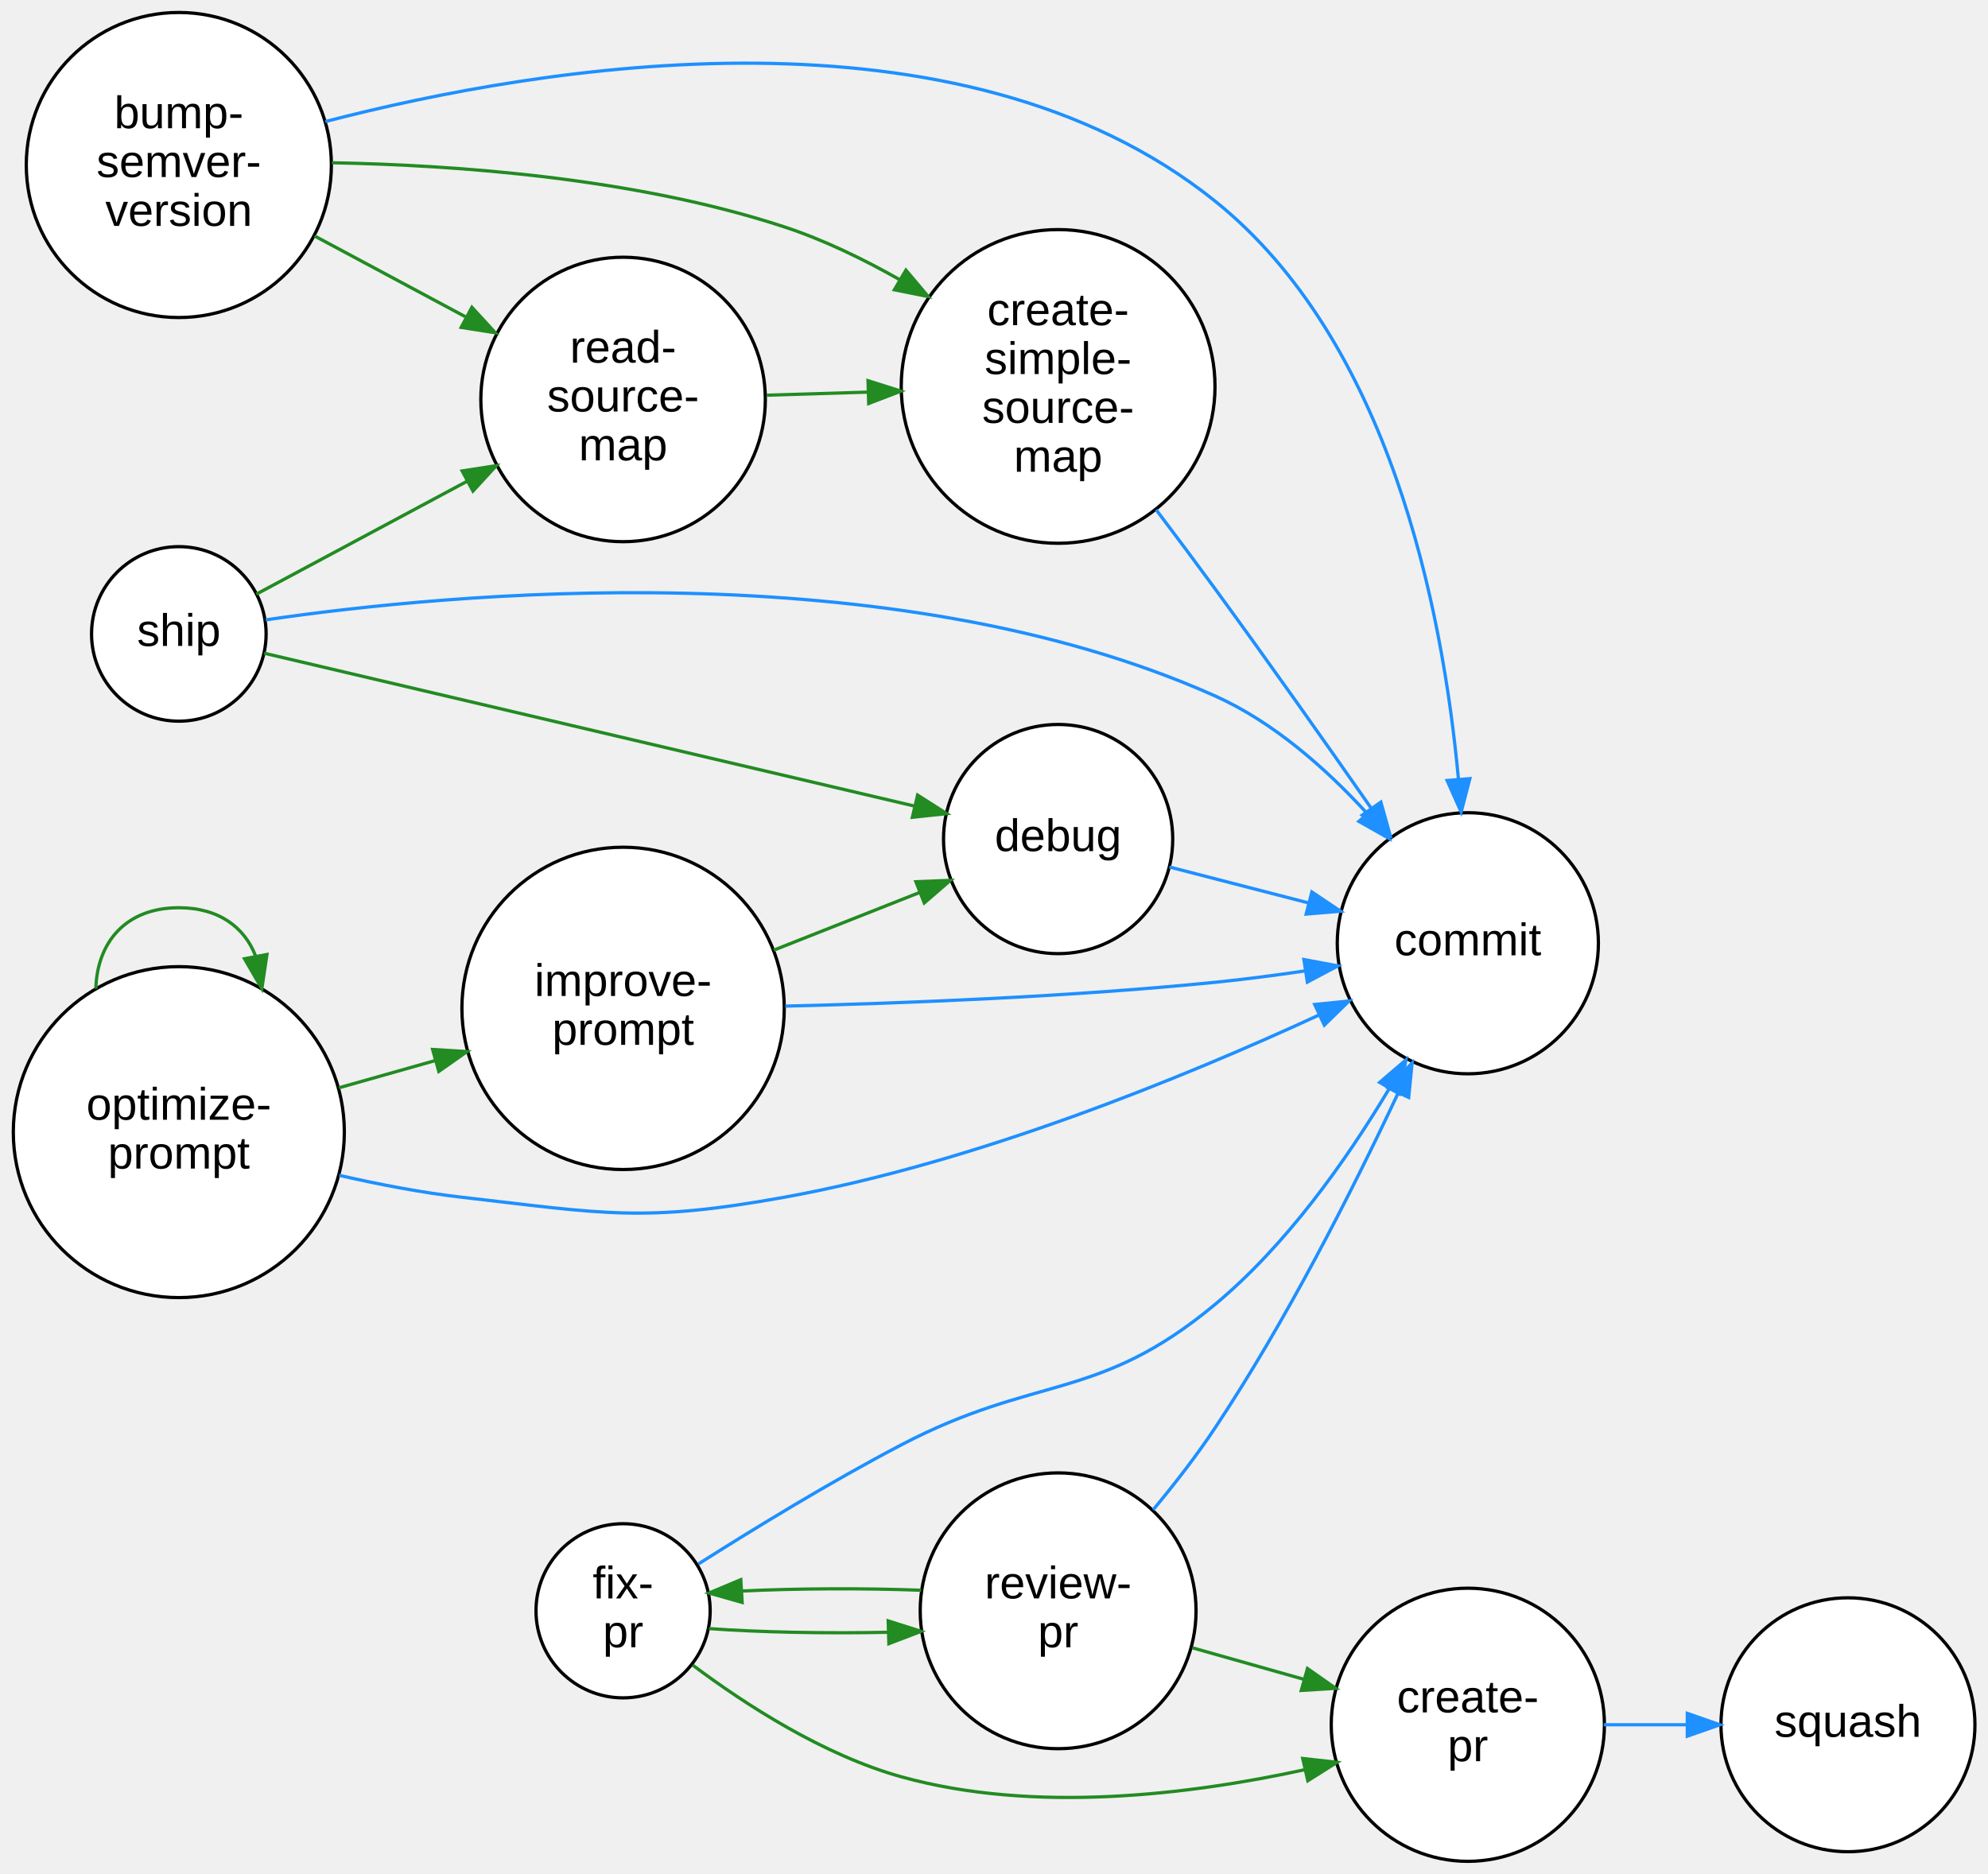
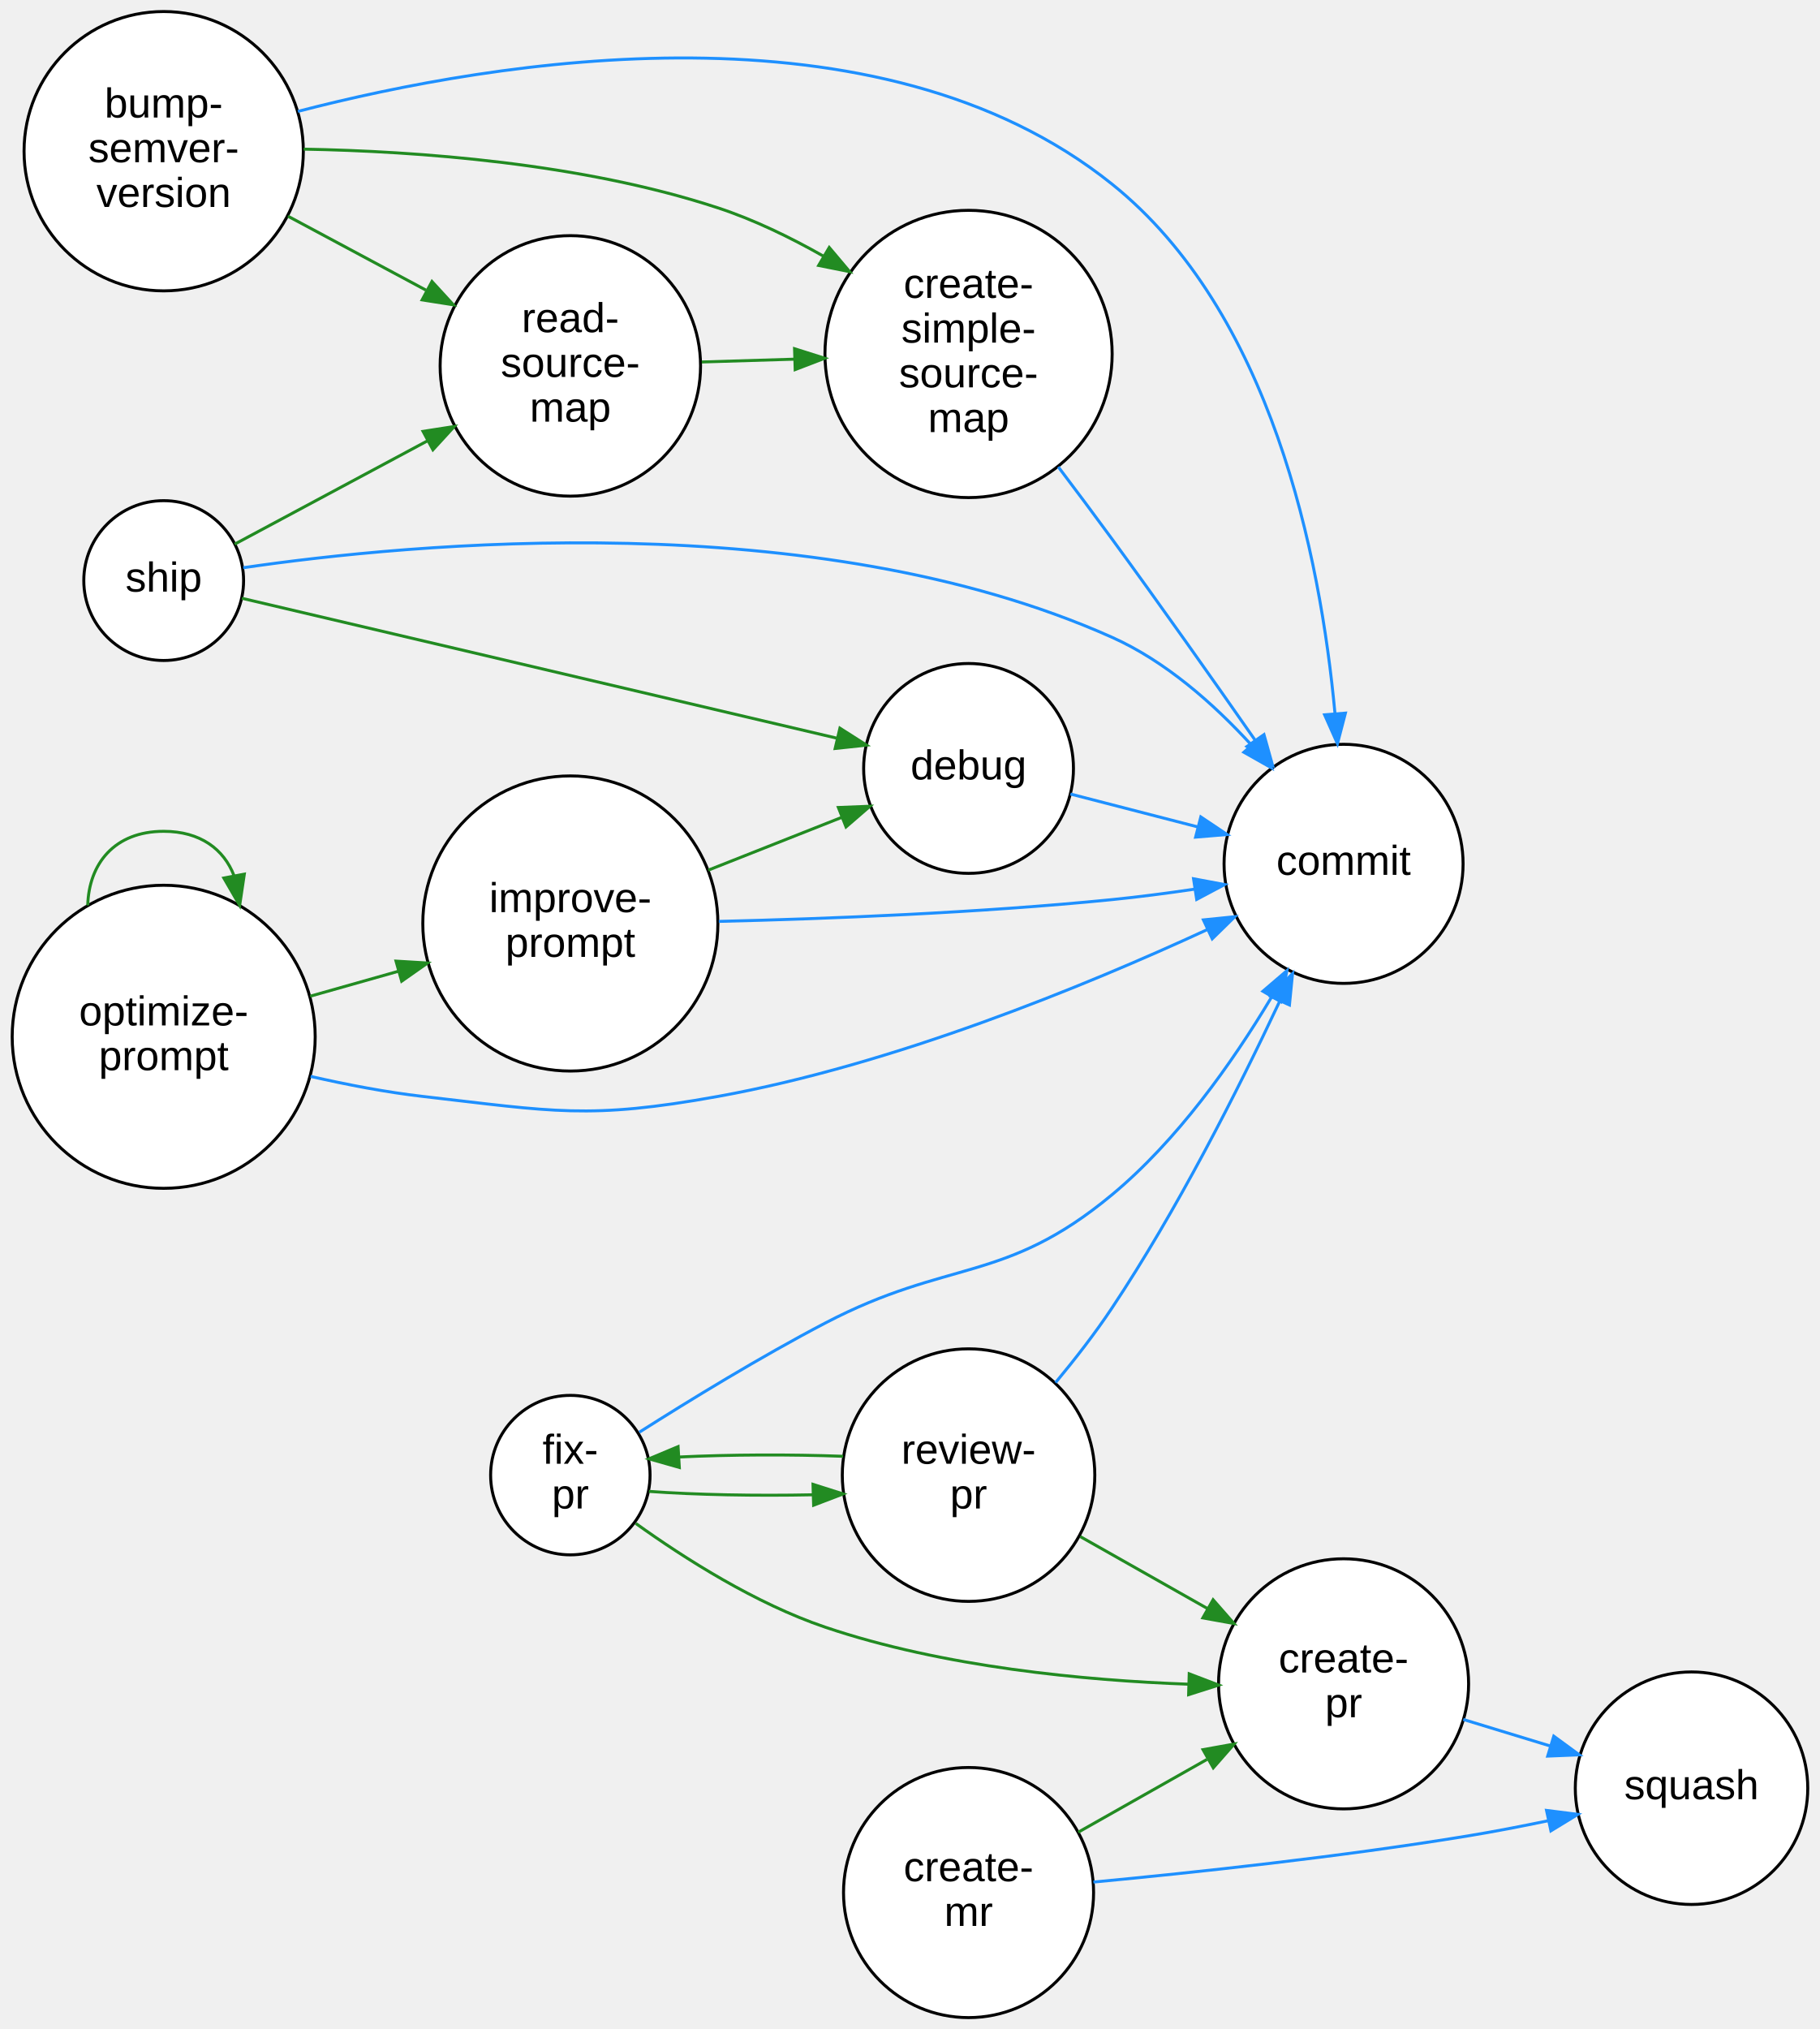
- <svg xmlns="http://www.w3.org/2000/svg" width="610pt" height="575pt" viewBox="0.00 0.00 610.42 575.39">
-   <g id="graph0" class="graph" transform="scale(1 1) rotate(0) translate(4 571.39)">
+ <svg xmlns="http://www.w3.org/2000/svg" width="610pt" height="680pt" viewBox="0.00 0.00 610.42 680.39">
+   <g id="graph0" class="graph" transform="scale(1 1) rotate(0) translate(4 676.39)">
    <g id="node1" class="node">
-       <ellipse fill="white" stroke="black" cx="50.91" cy="-520.72" rx="46.84" ry="46.84" />
-       <text text-anchor="middle" x="50.91" y="-532.02" font-family="Arial" font-size="14.00">bump-</text>
-       <text text-anchor="middle" x="50.91" y="-517.02" font-family="Arial" font-size="14.00">semver-</text>
-       <text text-anchor="middle" x="50.91" y="-502.02" font-family="Arial" font-size="14.00">version</text>
+       <ellipse fill="white" stroke="black" cx="50.91" cy="-625.72" rx="46.84" ry="46.84" />
+       <text text-anchor="middle" x="50.91" y="-637.02" font-family="Arial" font-size="14.00">bump-</text>
+       <text text-anchor="middle" x="50.91" y="-622.02" font-family="Arial" font-size="14.00">semver-</text>
+       <text text-anchor="middle" x="50.91" y="-607.02" font-family="Arial" font-size="14.00">version</text>
    </g>
    <g id="node2" class="node">
-       <ellipse fill="white" stroke="black" cx="446.7" cy="-281.72" rx="40.09" ry="40.09" />
-       <text text-anchor="middle" x="446.7" y="-278.02" font-family="Arial" font-size="14.00">commit</text>
+       <ellipse fill="white" stroke="black" cx="446.7" cy="-386.72" rx="40.09" ry="40.09" />
+       <text text-anchor="middle" x="446.7" y="-383.02" font-family="Arial" font-size="14.00">commit</text>
    </g>
    <g id="edge1" class="edge">
-       <path fill="none" stroke="#1e90ff" d="M95.92,-534.07C162.81,-551.42 290.56,-572.6 368.98,-509.72 422.44,-466.86 438.89,-385.29 443.81,-332.23" />
-       <polygon fill="#1e90ff" stroke="#1e90ff" points="447.32,-332.27 444.65,-322.02 440.34,-331.7 447.32,-332.27" />
+       <path fill="none" stroke="#1e90ff" d="M95.92,-639.07C162.81,-656.42 290.56,-677.6 368.98,-614.72 422.44,-571.86 438.89,-490.29 443.81,-437.23" />
+       <polygon fill="#1e90ff" stroke="#1e90ff" points="447.32,-437.27 444.65,-427.02 440.34,-436.7 447.32,-437.27" />
+     </g>
+     <g id="node5" class="node">
+       <ellipse fill="white" stroke="black" cx="320.9" cy="-557.72" rx="48.17" ry="48.17" />
+       <text text-anchor="middle" x="320.9" y="-576.52" font-family="Arial" font-size="14.00">create-</text>
+       <text text-anchor="middle" x="320.9" y="-561.52" font-family="Arial" font-size="14.00">simple-</text>
+       <text text-anchor="middle" x="320.9" y="-546.52" font-family="Arial" font-size="14.00">source-</text>
+       <text text-anchor="middle" x="320.9" y="-531.52" font-family="Arial" font-size="14.00">map</text>
+     </g>
+     <g id="edge2" class="edge">
+       <path fill="none" stroke="#228b22" d="M97.88,-626.41C136,-625.71 191.14,-621.74 236.82,-606.72 248.87,-602.76 261.06,-596.85 272.26,-590.5" />
+       <polygon fill="#228b22" stroke="#228b22" points="274.17,-593.43 281,-585.33 270.61,-587.4 274.17,-593.43" />
+     </g>
+     <g id="node10" class="node">
+       <ellipse fill="white" stroke="black" cx="187.32" cy="-553.72" rx="43.68" ry="43.68" />
+       <text text-anchor="middle" x="187.32" y="-565.02" font-family="Arial" font-size="14.00">read-</text>
+       <text text-anchor="middle" x="187.32" y="-550.02" font-family="Arial" font-size="14.00">source-</text>
+       <text text-anchor="middle" x="187.32" y="-535.02" font-family="Arial" font-size="14.00">map</text>
+     </g>
+     <g id="edge3" class="edge">
+       <path fill="none" stroke="#228b22" d="M92.6,-603.92C107.19,-596.11 123.77,-587.23 138.88,-579.13" />
+       <polygon fill="#228b22" stroke="#228b22" points="140.9,-582.02 148.07,-574.21 137.6,-575.85 140.9,-582.02" />
+     </g>
+     <g id="node3" class="node">
+       <ellipse fill="white" stroke="black" cx="320.9" cy="-41.72" rx="41.94" ry="41.94" />
+       <text text-anchor="middle" x="320.9" y="-45.52" font-family="Arial" font-size="14.00">create-</text>
+       <text text-anchor="middle" x="320.9" y="-30.52" font-family="Arial" font-size="14.00">mr</text>
    </g>
    <g id="node4" class="node">
-       <ellipse fill="white" stroke="black" cx="320.9" cy="-452.72" rx="48.17" ry="48.17" />
-       <text text-anchor="middle" x="320.9" y="-471.52" font-family="Arial" font-size="14.00">create-</text>
-       <text text-anchor="middle" x="320.9" y="-456.52" font-family="Arial" font-size="14.00">simple-</text>
-       <text text-anchor="middle" x="320.9" y="-441.52" font-family="Arial" font-size="14.00">source-</text>
-       <text text-anchor="middle" x="320.9" y="-426.52" font-family="Arial" font-size="14.00">map</text>
+       <ellipse fill="white" stroke="black" cx="446.7" cy="-111.72" rx="41.94" ry="41.94" />
+       <text text-anchor="middle" x="446.7" y="-115.52" font-family="Arial" font-size="14.00">create-</text>
+       <text text-anchor="middle" x="446.7" y="-100.52" font-family="Arial" font-size="14.00">pr</text>
    </g>
-     <g id="edge2" class="edge">
-       <path fill="none" stroke="#228b22" d="M97.88,-521.41C136,-520.71 191.14,-516.74 236.82,-501.72 248.87,-497.76 261.06,-491.85 272.26,-485.5" />
-       <polygon fill="#228b22" stroke="#228b22" points="274.17,-488.43 281,-480.33 270.61,-482.4 274.17,-488.43" />
+     <g id="edge4" class="edge">
+       <path fill="none" stroke="#228b22" d="M357.71,-61.97C371.18,-69.58 386.68,-78.34 400.87,-86.37" />
+       <polygon fill="#228b22" stroke="#228b22" points="399.55,-89.64 409.98,-91.52 402.99,-83.55 399.55,-89.64" />
+     </g>
+     <g id="node13" class="node">
+       <ellipse fill="white" stroke="black" cx="563.42" cy="-76.72" rx="38.99" ry="38.99" />
+       <text text-anchor="middle" x="563.42" y="-73.02" font-family="Arial" font-size="14.00">squash</text>
+     </g>
+     <g id="edge5" class="edge">
+       <path fill="none" stroke="#1e90ff" d="M362.78,-45.24C396.58,-48.43 445.79,-53.7 488.42,-60.72 497.19,-62.16 506.48,-63.96 515.41,-65.82" />
+       <polygon fill="#1e90ff" stroke="#1e90ff" points="514.78,-69.27 525.29,-67.94 516.25,-62.42 514.78,-69.27" />
+     </g>
+     <g id="edge6" class="edge">
+       <path fill="none" stroke="#1e90ff" d="M486.86,-99.77C496.21,-96.92 506.27,-93.85 515.91,-90.91" />
+       <polygon fill="#1e90ff" stroke="#1e90ff" points="517.21,-94.17 525.76,-87.91 515.17,-87.48 517.21,-94.17" />
+     </g>
+     <g id="edge7" class="edge">
+       <path fill="none" stroke="#1e90ff" d="M351,-519.85C357,-511.92 363.24,-503.57 368.98,-495.72 385.12,-473.65 402.7,-448.74 416.95,-428.31" />
+       <polygon fill="#1e90ff" stroke="#1e90ff" points="420,-430.06 422.85,-419.85 414.26,-426.06 420,-430.06" />
+     </g>
+     <g id="node6" class="node">
+       <ellipse fill="white" stroke="black" cx="320.9" cy="-418.72" rx="35.19" ry="35.19" />
+       <text text-anchor="middle" x="320.9" y="-415.02" font-family="Arial" font-size="14.00">debug</text>
+     </g>
+     <g id="edge8" class="edge">
+       <path fill="none" stroke="#1e90ff" d="M355.08,-410.14C368.23,-406.74 383.61,-402.77 397.92,-399.07" />
+       <polygon fill="#1e90ff" stroke="#1e90ff" points="398.81,-402.46 407.62,-396.56 397.06,-395.68 398.81,-402.46" />
+     </g>
+     <g id="node7" class="node">
+       <ellipse fill="white" stroke="black" cx="187.32" cy="-181.72" rx="26.74" ry="26.74" />
+       <text text-anchor="middle" x="187.32" y="-185.52" font-family="Arial" font-size="14.00">fix-</text>
+       <text text-anchor="middle" x="187.32" y="-170.52" font-family="Arial" font-size="14.00">pr</text>
+     </g>
+     <g id="edge9" class="edge">
+       <path fill="none" stroke="#1e90ff" d="M210.48,-196.12C227.28,-206.78 251.1,-221.37 272.82,-232.72 314.31,-254.41 332.97,-245.8 368.98,-275.72 390.84,-293.88 409.21,-319.74 422.49,-341.94" />
+       <polygon fill="#1e90ff" stroke="#1e90ff" points="419.63,-343.99 427.68,-350.88 425.68,-340.47 419.63,-343.99" />
+     </g>
+     <g id="edge10" class="edge">
+       <path fill="none" stroke="#228b22" d="M209.27,-165.52C225.63,-153.78 249.45,-138.63 272.82,-130.72 312.39,-117.33 359.68,-112.86 394.79,-111.59" />
+       <polygon fill="#228b22" stroke="#228b22" points="394.92,-115.08 404.81,-111.3 394.72,-108.09 394.92,-115.08" />
+     </g>
+     <g id="node11" class="node">
+       <ellipse fill="white" stroke="black" cx="320.9" cy="-181.72" rx="42.35" ry="42.35" />
+       <text text-anchor="middle" x="320.9" y="-185.52" font-family="Arial" font-size="14.00">review-</text>
+       <text text-anchor="middle" x="320.9" y="-170.52" font-family="Arial" font-size="14.00">pr</text>
+     </g>
+     <g id="edge11" class="edge">
+       <path fill="none" stroke="#228b22" d="M213.69,-176.26C229.25,-175.11 249.75,-174.73 268.57,-175.12" />
+       <polygon fill="#228b22" stroke="#228b22" points="268.72,-178.62 278.82,-175.41 268.93,-171.63 268.72,-178.62" />
+     </g>
+     <g id="node8" class="node">
+       <ellipse fill="white" stroke="black" cx="187.32" cy="-366.72" rx="49.49" ry="49.49" />
+       <text text-anchor="middle" x="187.32" y="-370.52" font-family="Arial" font-size="14.00">improve-</text>
+       <text text-anchor="middle" x="187.32" y="-355.52" font-family="Arial" font-size="14.00">prompt</text>
+     </g>
+     <g id="edge12" class="edge">
+       <path fill="none" stroke="#1e90ff" d="M237.12,-367.42C273.53,-368.29 324.47,-370.27 368.98,-374.72 377.95,-375.62 387.47,-376.86 396.63,-378.22" />
+       <polygon fill="#1e90ff" stroke="#1e90ff" points="396.37,-381.72 406.78,-379.77 397.43,-374.8 396.37,-381.72" />
+     </g>
+     <g id="edge13" class="edge">
+       <path fill="none" stroke="#228b22" d="M233.6,-384.61C248.1,-390.34 264.07,-396.66 278.29,-402.28" />
+       <polygon fill="#228b22" stroke="#228b22" points="277.23,-405.62 287.82,-406.04 279.8,-399.11 277.23,-405.62" />
    </g>
    <g id="node9" class="node">
-       <ellipse fill="white" stroke="black" cx="187.32" cy="-448.72" rx="43.68" ry="43.68" />
-       <text text-anchor="middle" x="187.32" y="-460.02" font-family="Arial" font-size="14.00">read-</text>
-       <text text-anchor="middle" x="187.32" y="-445.02" font-family="Arial" font-size="14.00">source-</text>
-       <text text-anchor="middle" x="187.32" y="-430.02" font-family="Arial" font-size="14.00">map</text>
+       <ellipse fill="white" stroke="black" cx="50.91" cy="-328.72" rx="50.82" ry="50.82" />
+       <text text-anchor="middle" x="50.91" y="-332.52" font-family="Arial" font-size="14.00">optimize-</text>
+       <text text-anchor="middle" x="50.91" y="-317.52" font-family="Arial" font-size="14.00">prompt</text>
    </g>
-     <g id="edge3" class="edge">
-       <path fill="none" stroke="#228b22" d="M92.6,-498.92C107.19,-491.11 123.77,-482.23 138.88,-474.13" />
-       <polygon fill="#228b22" stroke="#228b22" points="140.9,-477.02 148.07,-469.21 137.6,-470.85 140.9,-477.02" />
+     <g id="edge14" class="edge">
+       <path fill="none" stroke="#1e90ff" d="M100.19,-315.44C112.37,-312.66 125.5,-310.13 137.82,-308.72 181.53,-303.7 193.52,-300.9 236.82,-308.72 295.66,-319.35 359.55,-345.55 400.96,-364.66" />
+       <polygon fill="#1e90ff" stroke="#1e90ff" points="399.68,-367.92 410.22,-368.99 402.64,-361.58 399.68,-367.92" />
    </g>
-     <g id="node3" class="node">
-       <ellipse fill="white" stroke="black" cx="446.7" cy="-41.72" rx="41.94" ry="41.94" />
-       <text text-anchor="middle" x="446.7" y="-45.52" font-family="Arial" font-size="14.00">create-</text>
-       <text text-anchor="middle" x="446.7" y="-30.52" font-family="Arial" font-size="14.00">pr</text>
+     <g id="edge15" class="edge">
+       <path fill="none" stroke="#228b22" d="M100.06,-342.33C109.66,-345.05 119.83,-347.92 129.69,-350.71" />
+       <polygon fill="#228b22" stroke="#228b22" points="128.84,-354.1 139.41,-353.46 130.74,-347.37 128.84,-354.1" />
+     </g>
+     <g id="edge16" class="edge">
+       <path fill="none" stroke="#228b22" d="M25.43,-372.79C25.81,-386.68 34.31,-397.63 50.91,-397.63 63.23,-397.63 71.09,-391.6 74.48,-382.81" />
+       <polygon fill="#228b22" stroke="#228b22" points="77.96,-383.27 76.4,-372.79 71.08,-381.96 77.96,-383.27" />
+     </g>
+     <g id="edge17" class="edge">
+       <path fill="none" stroke="#228b22" d="M231.41,-555.03C241.3,-555.33 251.97,-555.65 262.37,-555.97" />
+       <polygon fill="#228b22" stroke="#228b22" points="262.53,-559.48 272.63,-556.28 262.74,-552.48 262.53,-559.48" />
+     </g>
+     <g id="edge18" class="edge">
+       <path fill="none" stroke="#1e90ff" d="M350.08,-212.74C356.64,-220.62 363.35,-229.26 368.98,-237.72 390.81,-270.5 411,-310.27 425.19,-340.47" />
+       <polygon fill="#1e90ff" stroke="#1e90ff" points="422.19,-342.33 429.58,-349.92 428.54,-339.38 422.19,-342.33" />
+     </g>
+     <g id="edge19" class="edge">
+       <path fill="none" stroke="#228b22" d="M358.38,-161.1C371.72,-153.55 386.96,-144.93 400.94,-137.03" />
+       <polygon fill="#228b22" stroke="#228b22" points="402.93,-139.92 409.92,-131.95 399.49,-133.83 402.93,-139.92" />
+     </g>
+     <g id="edge20" class="edge">
+       <path fill="none" stroke="#228b22" d="M278.82,-188.03C261.17,-188.69 240.74,-188.61 223.76,-187.79" />
+       <polygon fill="#228b22" stroke="#228b22" points="223.88,-184.29 213.69,-187.18 223.46,-191.27 223.88,-184.29" />
    </g>
    <g id="node12" class="node">
-       <ellipse fill="white" stroke="black" cx="563.42" cy="-41.72" rx="38.99" ry="38.99" />
-       <text text-anchor="middle" x="563.42" y="-38.02" font-family="Arial" font-size="14.00">squash</text>
-     </g>
-     <g id="edge4" class="edge">
-       <path fill="none" stroke="#1e90ff" d="M488.47,-41.72C496.71,-41.72 505.45,-41.72 513.93,-41.72" />
-       <polygon fill="#1e90ff" stroke="#1e90ff" points="514.09,-45.22 524.09,-41.72 514.09,-38.22 514.09,-45.22" />
-     </g>
-     <g id="edge5" class="edge">
-       <path fill="none" stroke="#1e90ff" d="M351,-414.85C357,-406.92 363.24,-398.57 368.98,-390.72 385.12,-368.65 402.7,-343.74 416.95,-323.31" />
-       <polygon fill="#1e90ff" stroke="#1e90ff" points="420,-325.06 422.85,-314.85 414.26,-321.06 420,-325.06" />
-     </g>
-     <g id="node5" class="node">
-       <ellipse fill="white" stroke="black" cx="320.9" cy="-313.72" rx="35.19" ry="35.19" />
-       <text text-anchor="middle" x="320.9" y="-310.02" font-family="Arial" font-size="14.00">debug</text>
-     </g>
-     <g id="edge6" class="edge">
-       <path fill="none" stroke="#1e90ff" d="M355.08,-305.14C368.23,-301.74 383.61,-297.77 397.92,-294.07" />
-       <polygon fill="#1e90ff" stroke="#1e90ff" points="398.81,-297.46 407.62,-291.56 397.06,-290.68 398.81,-297.46" />
-     </g>
-     <g id="node6" class="node">
-       <ellipse fill="white" stroke="black" cx="187.32" cy="-76.72" rx="26.74" ry="26.74" />
-       <text text-anchor="middle" x="187.32" y="-80.52" font-family="Arial" font-size="14.00">fix-</text>
-       <text text-anchor="middle" x="187.32" y="-65.52" font-family="Arial" font-size="14.00">pr</text>
-     </g>
-     <g id="edge7" class="edge">
-       <path fill="none" stroke="#1e90ff" d="M210.48,-91.12C227.28,-101.78 251.1,-116.37 272.82,-127.72 314.31,-149.41 332.97,-140.8 368.98,-170.72 390.84,-188.88 409.21,-214.74 422.49,-236.94" />
-       <polygon fill="#1e90ff" stroke="#1e90ff" points="419.63,-238.99 427.68,-245.88 425.68,-235.47 419.63,-238.99" />
-     </g>
-     <g id="edge8" class="edge">
-       <path fill="none" stroke="#228b22" d="M208.7,-60.03C224.95,-47.86 248.88,-32.38 272.82,-25.72 313.52,-14.39 361.48,-20.26 396.55,-27.9" />
-       <polygon fill="#228b22" stroke="#228b22" points="396.01,-31.36 406.54,-30.19 397.57,-24.54 396.01,-31.36" />
-     </g>
-     <g id="node10" class="node">
-       <ellipse fill="white" stroke="black" cx="320.9" cy="-76.72" rx="42.35" ry="42.35" />
-       <text text-anchor="middle" x="320.9" y="-80.52" font-family="Arial" font-size="14.00">review-</text>
-       <text text-anchor="middle" x="320.9" y="-65.52" font-family="Arial" font-size="14.00">pr</text>
-     </g>
-     <g id="edge9" class="edge">
-       <path fill="none" stroke="#228b22" d="M213.69,-71.26C229.25,-70.11 249.75,-69.73 268.57,-70.12" />
-       <polygon fill="#228b22" stroke="#228b22" points="268.72,-73.62 278.82,-70.41 268.93,-66.63 268.72,-73.62" />
-     </g>
-     <g id="node7" class="node">
-       <ellipse fill="white" stroke="black" cx="187.32" cy="-261.72" rx="49.49" ry="49.49" />
-       <text text-anchor="middle" x="187.32" y="-265.52" font-family="Arial" font-size="14.00">improve-</text>
-       <text text-anchor="middle" x="187.32" y="-250.52" font-family="Arial" font-size="14.00">prompt</text>
-     </g>
-     <g id="edge10" class="edge">
-       <path fill="none" stroke="#1e90ff" d="M237.12,-262.42C273.53,-263.29 324.47,-265.27 368.98,-269.72 377.95,-270.62 387.47,-271.86 396.63,-273.22" />
-       <polygon fill="#1e90ff" stroke="#1e90ff" points="396.37,-276.72 406.78,-274.77 397.43,-269.8 396.37,-276.72" />
-     </g>
-     <g id="edge11" class="edge">
-       <path fill="none" stroke="#228b22" d="M233.6,-279.61C248.1,-285.34 264.07,-291.66 278.29,-297.28" />
-       <polygon fill="#228b22" stroke="#228b22" points="277.23,-300.62 287.82,-301.04 279.8,-294.11 277.23,-300.62" />
-     </g>
-     <g id="node8" class="node">
-       <ellipse fill="white" stroke="black" cx="50.91" cy="-223.72" rx="50.82" ry="50.82" />
-       <text text-anchor="middle" x="50.91" y="-227.52" font-family="Arial" font-size="14.00">optimize-</text>
-       <text text-anchor="middle" x="50.91" y="-212.52" font-family="Arial" font-size="14.00">prompt</text>
-     </g>
-     <g id="edge12" class="edge">
-       <path fill="none" stroke="#1e90ff" d="M100.19,-210.44C112.37,-207.66 125.5,-205.13 137.82,-203.72 181.53,-198.7 193.52,-195.9 236.82,-203.72 295.66,-214.35 359.55,-240.55 400.96,-259.66" />
-       <polygon fill="#1e90ff" stroke="#1e90ff" points="399.68,-262.92 410.22,-263.99 402.64,-256.58 399.68,-262.92" />
-     </g>
-     <g id="edge13" class="edge">
-       <path fill="none" stroke="#228b22" d="M100.06,-237.33C109.66,-240.05 119.83,-242.92 129.69,-245.71" />
-       <polygon fill="#228b22" stroke="#228b22" points="128.84,-249.1 139.41,-248.46 130.74,-242.37 128.84,-249.1" />
-     </g>
-     <g id="edge14" class="edge">
-       <path fill="none" stroke="#228b22" d="M25.43,-267.79C25.81,-281.68 34.31,-292.63 50.91,-292.63 63.23,-292.63 71.09,-286.6 74.48,-277.81" />
-       <polygon fill="#228b22" stroke="#228b22" points="77.96,-278.27 76.4,-267.79 71.08,-276.96 77.96,-278.27" />
-     </g>
-     <g id="edge15" class="edge">
-       <path fill="none" stroke="#228b22" d="M231.41,-450.03C241.3,-450.33 251.97,-450.65 262.37,-450.97" />
-       <polygon fill="#228b22" stroke="#228b22" points="262.53,-454.48 272.63,-451.28 262.74,-447.48 262.53,-454.48" />
-     </g>
-     <g id="edge16" class="edge">
-       <path fill="none" stroke="#1e90ff" d="M350.08,-107.74C356.64,-115.62 363.35,-124.26 368.98,-132.72 390.81,-165.5 411,-205.27 425.19,-235.47" />
-       <polygon fill="#1e90ff" stroke="#1e90ff" points="422.19,-237.33 429.58,-244.92 428.54,-234.38 422.19,-237.33" />
-     </g>
-     <g id="edge17" class="edge">
-       <path fill="none" stroke="#228b22" d="M362.1,-65.36C373.02,-62.27 384.97,-58.89 396.34,-55.68" />
-       <polygon fill="#228b22" stroke="#228b22" points="397.46,-58.99 406.13,-52.91 395.56,-52.26 397.46,-58.99" />
-     </g>
-     <g id="edge18" class="edge">
-       <path fill="none" stroke="#228b22" d="M278.82,-83.03C261.17,-83.69 240.74,-83.61 223.76,-82.79" />
-       <polygon fill="#228b22" stroke="#228b22" points="223.88,-79.29 213.69,-82.18 223.46,-86.27 223.88,-79.29" />
-     </g>
-     <g id="node11" class="node">
-       <ellipse fill="white" stroke="black" cx="50.91" cy="-376.72" rx="26.8" ry="26.8" />
-       <text text-anchor="middle" x="50.91" y="-373.02" font-family="Arial" font-size="14.00">ship</text>
-     </g>
-     <g id="edge19" class="edge">
-       <path fill="none" stroke="#1e90ff" d="M77.59,-381.03C133.46,-389.21 269.05,-402.38 368.98,-357.72 386.89,-349.72 402.98,-335.56 415.74,-321.62" />
-       <polygon fill="#1e90ff" stroke="#1e90ff" points="418.51,-323.76 422.48,-313.93 413.25,-319.15 418.51,-323.76" />
-     </g>
-     <g id="edge20" class="edge">
-       <path fill="none" stroke="#228b22" d="M77.12,-370.79C122.88,-360.04 220.07,-337.19 276.62,-323.89" />
-       <polygon fill="#228b22" stroke="#228b22" points="277.75,-327.22 286.68,-321.53 276.15,-320.41 277.75,-327.22" />
+       <ellipse fill="white" stroke="black" cx="50.91" cy="-481.72" rx="26.8" ry="26.8" />
+       <text text-anchor="middle" x="50.91" y="-478.02" font-family="Arial" font-size="14.00">ship</text>
    </g>
    <g id="edge21" class="edge">
-       <path fill="none" stroke="#228b22" d="M74.71,-388.93C92.42,-398.42 117.57,-411.89 139.52,-423.65" />
-       <polygon fill="#228b22" stroke="#228b22" points="137.91,-426.76 148.38,-428.39 141.22,-420.59 137.91,-426.76" />
+       <path fill="none" stroke="#1e90ff" d="M77.59,-486.03C133.46,-494.21 269.05,-507.38 368.98,-462.72 386.89,-454.72 402.98,-440.56 415.74,-426.62" />
+       <polygon fill="#1e90ff" stroke="#1e90ff" points="418.51,-428.76 422.48,-418.93 413.25,-424.15 418.51,-428.76" />
+     </g>
+     <g id="edge22" class="edge">
+       <path fill="none" stroke="#228b22" d="M77.12,-475.79C122.88,-465.04 220.07,-442.19 276.62,-428.89" />
+       <polygon fill="#228b22" stroke="#228b22" points="277.75,-432.22 286.68,-426.53 276.15,-425.41 277.75,-432.22" />
+     </g>
+     <g id="edge23" class="edge">
+       <path fill="none" stroke="#228b22" d="M74.71,-493.93C92.42,-503.42 117.57,-516.89 139.52,-528.65" />
+       <polygon fill="#228b22" stroke="#228b22" points="137.91,-531.76 148.38,-533.39 141.22,-525.59 137.91,-531.76" />
    </g>
  </g>
</svg>
